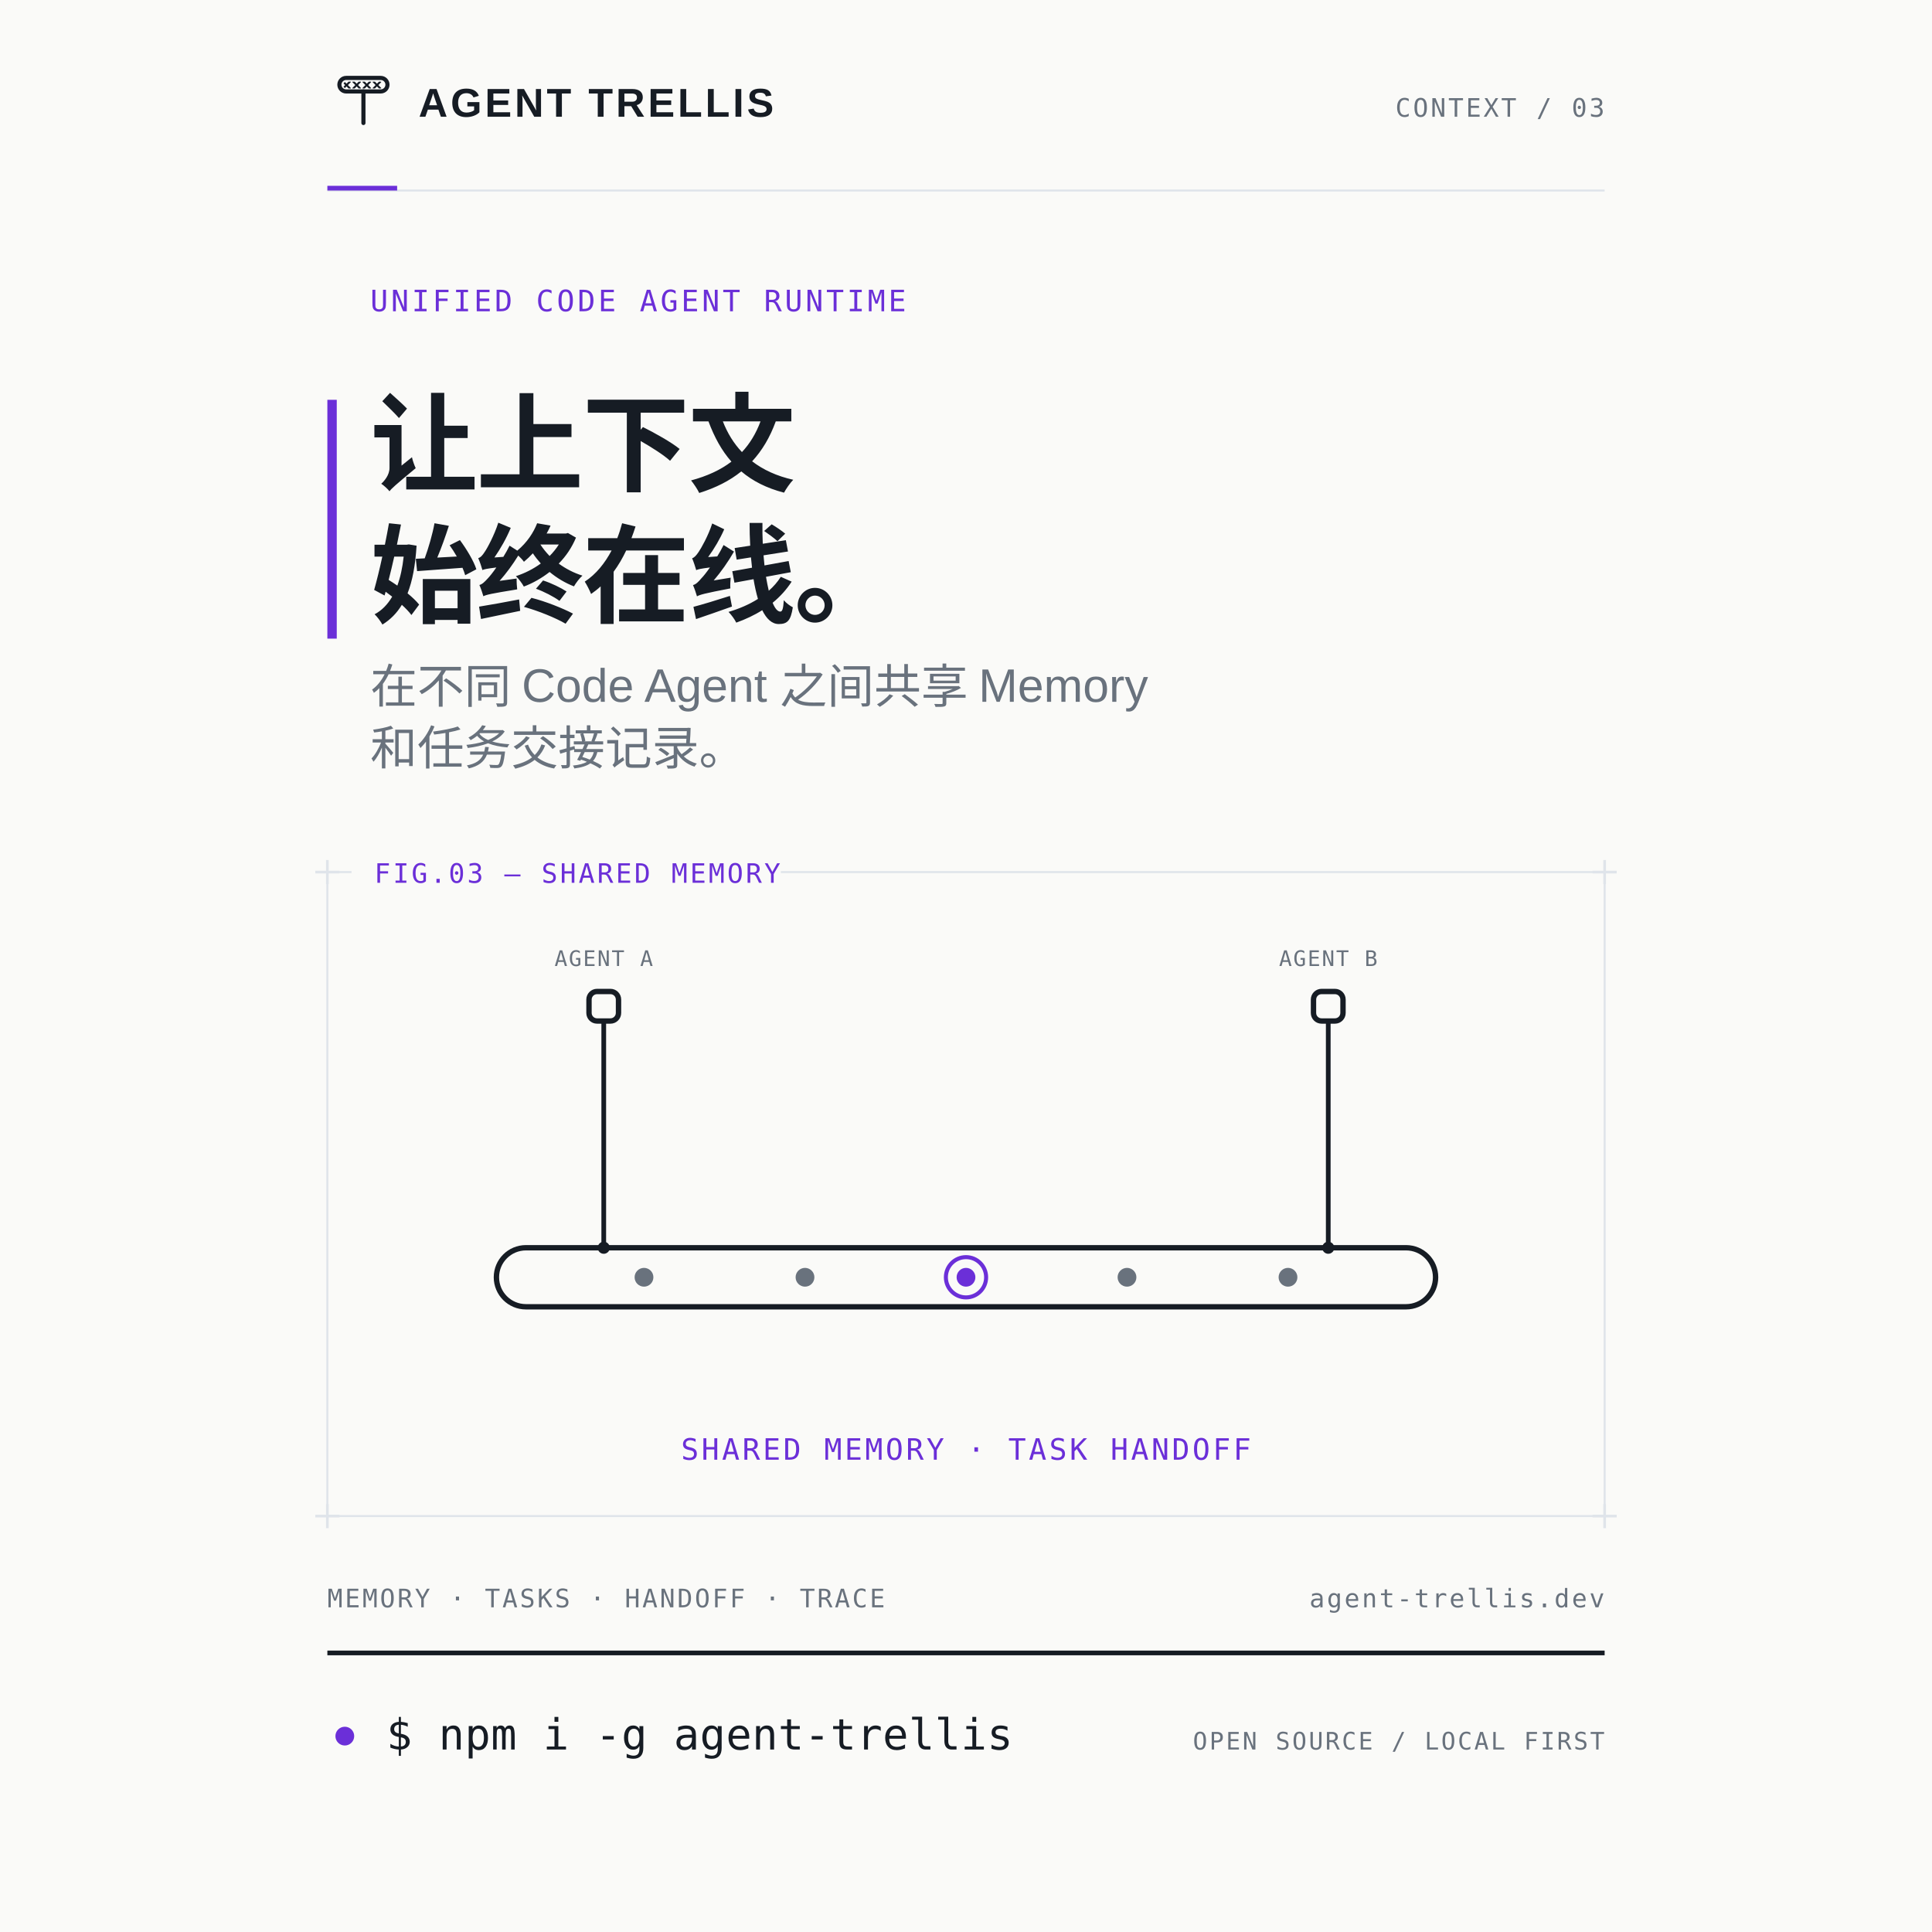
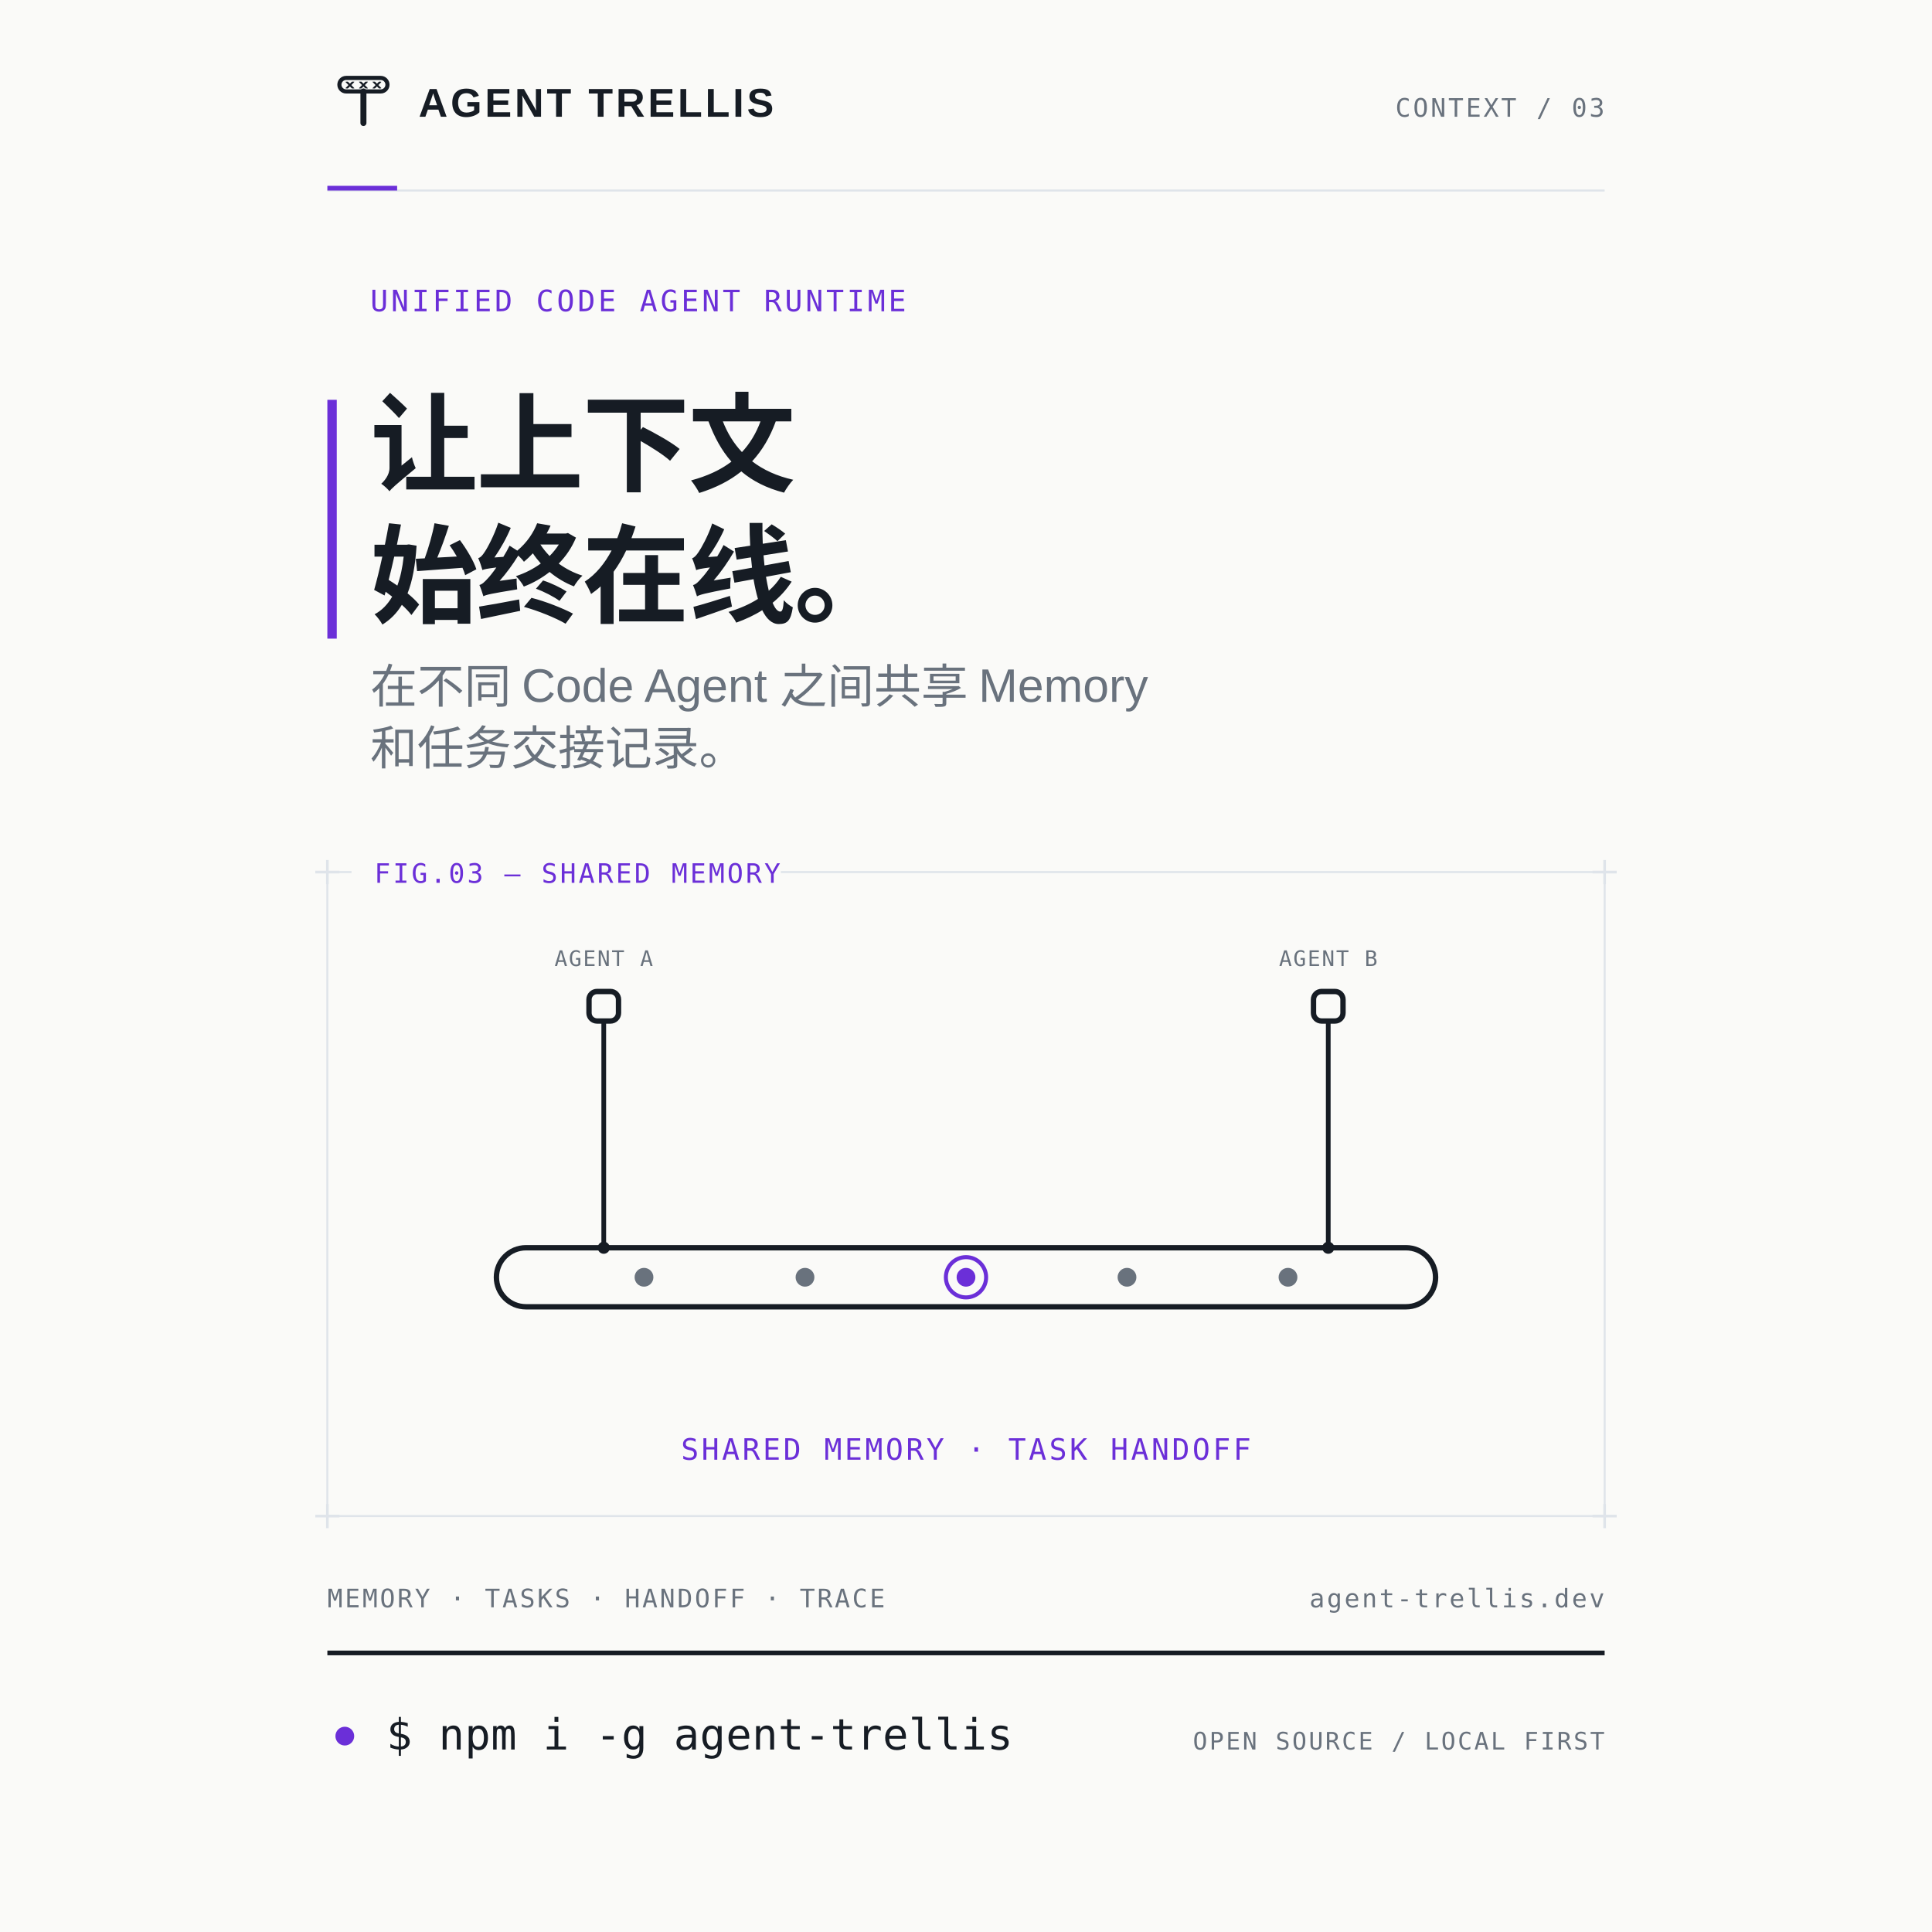
<svg xmlns="http://www.w3.org/2000/svg" width="1440" height="1440" viewBox="0 0 1440 1440">
  <rect width="1440" height="1440" fill="#fafaf8" />
  <g transform="translate(180 0)">
    <g transform="translate(64 48) scale(0.56)" fill="none" stroke="#161c24" stroke-linecap="round">
      <defs>
        <clipPath id="v3-beam-64-48">
          <rect x="21" y="23" width="54" height="9" rx="4.5" />
        </clipPath>
      </defs>
      <rect x="16" y="18" width="64" height="18" rx="9" stroke-width="5.5" />
      <g stroke-width="2.6" clip-path="url(#v3-beam-64-48)">
-         <path d="M-60 32 L-51 23" />
-         <path d="M-60 23 L-51 32" />
+         <path d="M-64.5 32 L-55.5 23" />
+         <path d="M-64.5 23 L-55.5 32" />
        <path d="M-46.5 32 L-37.5 23" />
        <path d="M-46.5 23 L-37.5 32" />
-         <path d="M-33 32 L-24 23" />
-         <path d="M-33 23 L-24 32" />
-         <path d="M-19.5 32 L-10.5 23" />
-         <path d="M-19.5 23 L-10.5 32" />
-         <path d="M-6 32 L3 23" />
-         <path d="M-6 23 L3 32" />
+         <path d="M-28.5 32 L-19.5 23" />
+         <path d="M-28.5 23 L-19.5 32" />
+         <path d="M-10.5 32 L-1.5 23" />
+         <path d="M-10.5 23 L-1.5 32" />
        <path d="M7.5 32 L16.5 23" />
        <path d="M7.5 23 L16.5 32" />
-         <path d="M21 32 L30 23" />
-         <path d="M21 23 L30 32" />
-         <path d="M34.5 32 L43.5 23" />
-         <path d="M34.5 23 L43.5 32" />
-         <path d="M48 32 L57 23" />
-         <path d="M48 23 L57 32" />
+         <path d="M25.5 32 L34.5 23" />
+         <path d="M25.5 23 L34.5 32" />
+         <path d="M43.5 32 L52.5 23" />
+         <path d="M43.5 23 L52.5 32" />
        <path d="M61.5 32 L70.5 23" />
        <path d="M61.5 23 L70.5 32" />
-         <path d="M75 32 L84 23" />
-         <path d="M75 23 L84 32" />
-         <path d="M88.5 32 L97.5 23" />
-         <path d="M88.5 23 L97.5 32" />
-         <path d="M102 32 L111 23" />
-         <path d="M102 23 L111 32" />
+         <path d="M79.5 32 L88.5 23" />
+         <path d="M79.5 23 L88.5 32" />
+         <path d="M97.5 32 L106.5 23" />
+         <path d="M97.5 23 L106.5 32" />
+         <path d="M115.5 32 L124.5 23" />
+         <path d="M115.5 23 L124.5 32" />
      </g>
-       <path d="M48 36 V78" stroke-width="5.5" />
+       <path d="M48 36 V78" stroke-width="8" />
    </g>
    <text x="132" y="87" text-anchor="start" font-family="Helvetica Neue, PingFang SC, Arial, sans-serif" font-size="30" font-weight="700" letter-spacing="2.2" fill="#161c24">AGENT TRELLIS</text>
    <text x="1016" y="87" text-anchor="end" font-family="Menlo, SFMono-Regular, monospace" font-size="19" font-weight="400" letter-spacing="1.7" fill="#69727d">CONTEXT / 03</text>
    <path d="M64 142 H1016" stroke="#dfe4ea" stroke-width="1.5" />
    <rect x="64" y="138.5" width="52" height="3.5" fill="#6b2fd8" />
    <text x="96" y="232" text-anchor="start" font-family="Menlo, SFMono-Regular, monospace" font-size="22" font-weight="400" letter-spacing="2.2" fill="#6b2fd8">UNIFIED CODE AGENT RUNTIME</text>
    <rect x="64" y="298" width="7" height="178" fill="#6b2fd8" />
    <text x="96" y="360" text-anchor="start" font-family="Helvetica Neue, PingFang SC, Arial, sans-serif" font-size="80" font-weight="800" letter-spacing="-1" fill="#161c24">让上下文</text>
    <text x="96" y="458" text-anchor="start" font-family="Helvetica Neue, PingFang SC, Arial, sans-serif" font-size="80" font-weight="800" letter-spacing="-1" fill="#161c24">始终在线。</text>
    <text x="96" y="524" text-anchor="start" font-family="Helvetica Neue, PingFang SC, Arial, sans-serif" font-size="35" font-weight="450" letter-spacing="0" fill="#69727d">在不同 Code Agent 之间共享 Memory</text>
    <text x="96" y="570" text-anchor="start" font-family="Helvetica Neue, PingFang SC, Arial, sans-serif" font-size="35" font-weight="450" letter-spacing="0" fill="#69727d">和任务交接记录。</text>
    <g>
      <rect x="64" y="650" width="952" height="480" fill="none" stroke="#dfe4ea" stroke-width="1.5" />
      <path d="M55 650 H73 M64 641 V659" fill="none" stroke="#dfe4ea" stroke-width="2" />
      <path d="M1007 650 H1025 M1016 641 V659" fill="none" stroke="#dfe4ea" stroke-width="2" />
      <path d="M55 1130 H73 M64 1121 V1139" fill="none" stroke="#dfe4ea" stroke-width="2" />
      <path d="M1007 1130 H1025 M1016 1121 V1139" fill="none" stroke="#dfe4ea" stroke-width="2" />
      <rect x="82" y="628" width="320" height="44" fill="#fafaf8" />
      <text x="99" y="658" text-anchor="start" font-family="Menlo, SFMono-Regular, monospace" font-size="20" font-weight="400" letter-spacing="1.8" fill="#6b2fd8">FIG.03 — SHARED MEMORY</text>
    </g>
    <g transform="translate(0 50)">
      <g>
        <rect x="259" y="689" width="22" height="22" rx="6" fill="none" stroke="#161c24" stroke-width="4" />
        <rect x="799" y="689" width="22" height="22" rx="6" fill="none" stroke="#161c24" stroke-width="4" />
        <text x="270" y="670" text-anchor="middle" font-family="Menlo, SFMono-Regular, monospace" font-size="16" font-weight="400" letter-spacing="1" fill="#69727d">AGENT A</text>
        <text x="810" y="670" text-anchor="middle" font-family="Menlo, SFMono-Regular, monospace" font-size="16" font-weight="400" letter-spacing="1" fill="#69727d">AGENT B</text>
        <path d="M270 711 V880 M810 711 V880" fill="none" stroke="#161c24" stroke-width="3.5" />
        <circle cx="270" cy="880" r="4.5" fill="#161c24" />
        <circle cx="810" cy="880" r="4.5" fill="#161c24" />
        <rect x="190" y="880" width="700" height="44" rx="22" fill="none" stroke="#161c24" stroke-width="4" />
        <g fill="#69727d">
          <circle cx="300" cy="902" r="7" />
          <circle cx="420" cy="902" r="7" />
          <circle cx="660" cy="902" r="7" />
          <circle cx="780" cy="902" r="7" />
        </g>
        <circle cx="540" cy="902" r="15" fill="none" stroke="#6b2fd8" stroke-width="3" />
        <circle cx="540" cy="902" r="7" fill="#6b2fd8" />
      </g>
    </g>
    <text x="540" y="1088" text-anchor="middle" font-family="Menlo, SFMono-Regular, monospace" font-size="22" font-weight="400" letter-spacing="2" fill="#6b2fd8">SHARED MEMORY · TASK HANDOFF</text>
    <text x="64" y="1198" text-anchor="start" font-family="Menlo, SFMono-Regular, monospace" font-size="19" font-weight="400" letter-spacing="1.6" fill="#69727d">MEMORY · TASKS · HANDOFF · TRACE</text>
    <text x="1016" y="1198" text-anchor="end" font-family="Menlo, SFMono-Regular, monospace" font-size="19" font-weight="400" letter-spacing="1.6" fill="#69727d">agent-trellis.dev</text>
    <path d="M64 1232 H1016" stroke="#161c24" stroke-width="3.5" />
    <circle cx="77" cy="1294" r="7" fill="#6b2fd8" />
    <text x="108" y="1304" text-anchor="start" font-family="Menlo, SFMono-Regular, monospace" font-size="32" font-weight="500" letter-spacing="0.2" fill="#161c24">$ npm i -g agent-trellis</text>
    <text x="1016" y="1304" text-anchor="end" font-family="Menlo, SFMono-Regular, monospace" font-size="18" font-weight="400" letter-spacing="1.5" fill="#69727d">OPEN SOURCE / LOCAL FIRST</text>
  </g>
</svg>
